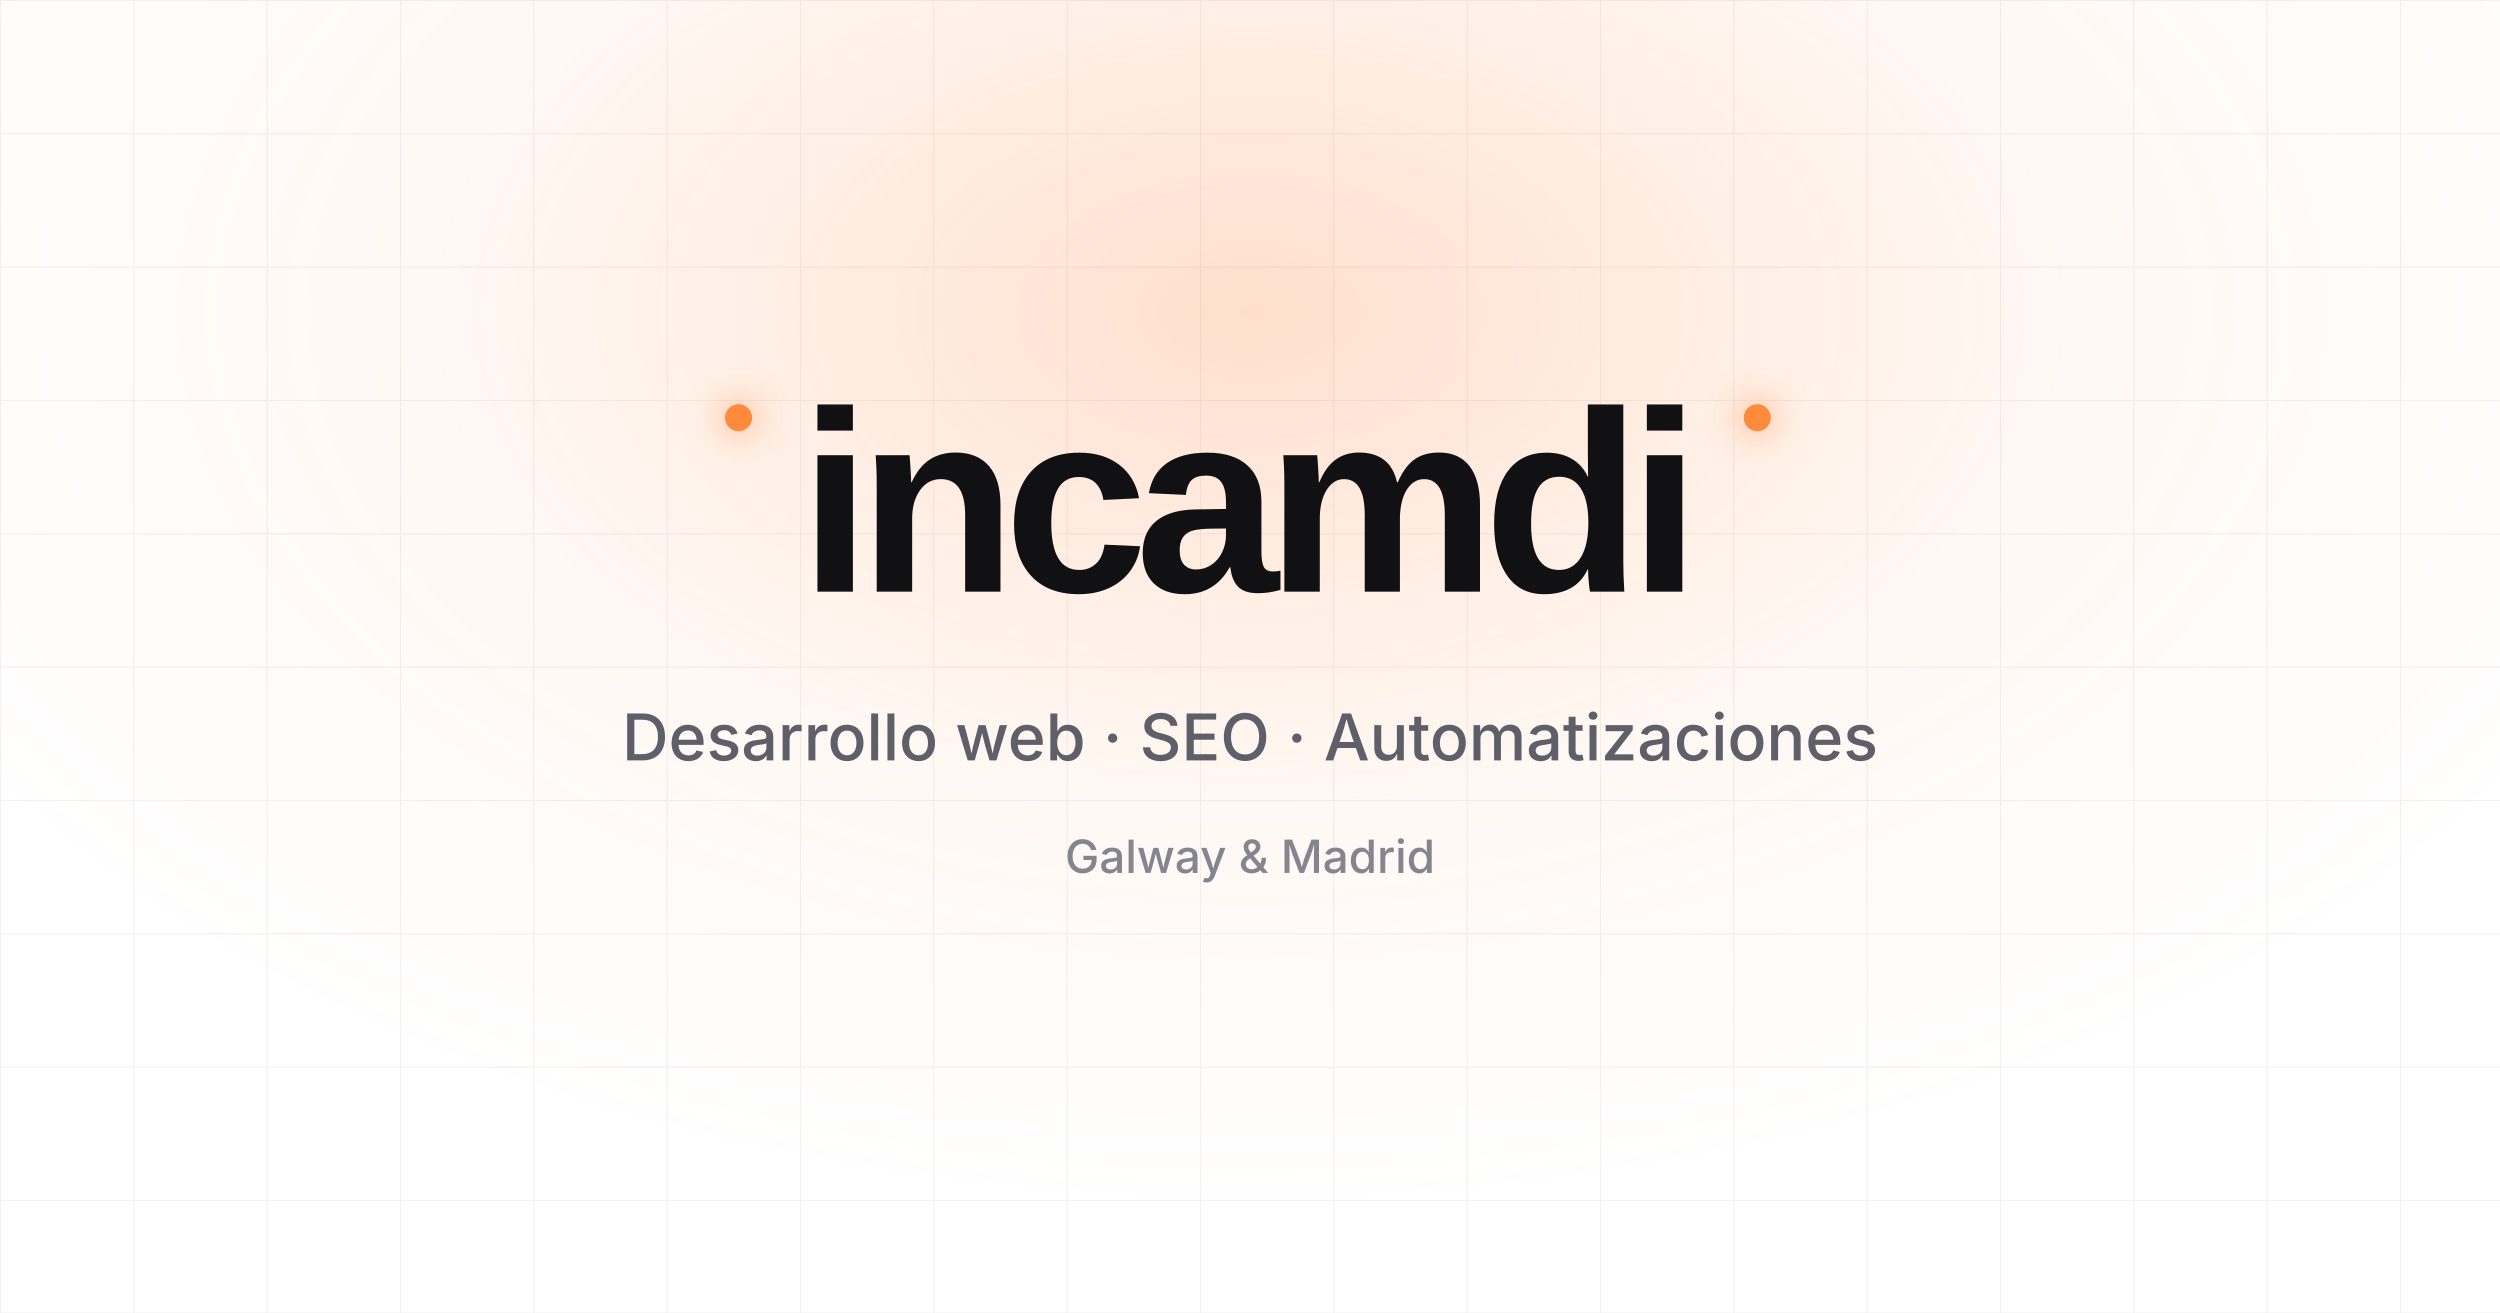
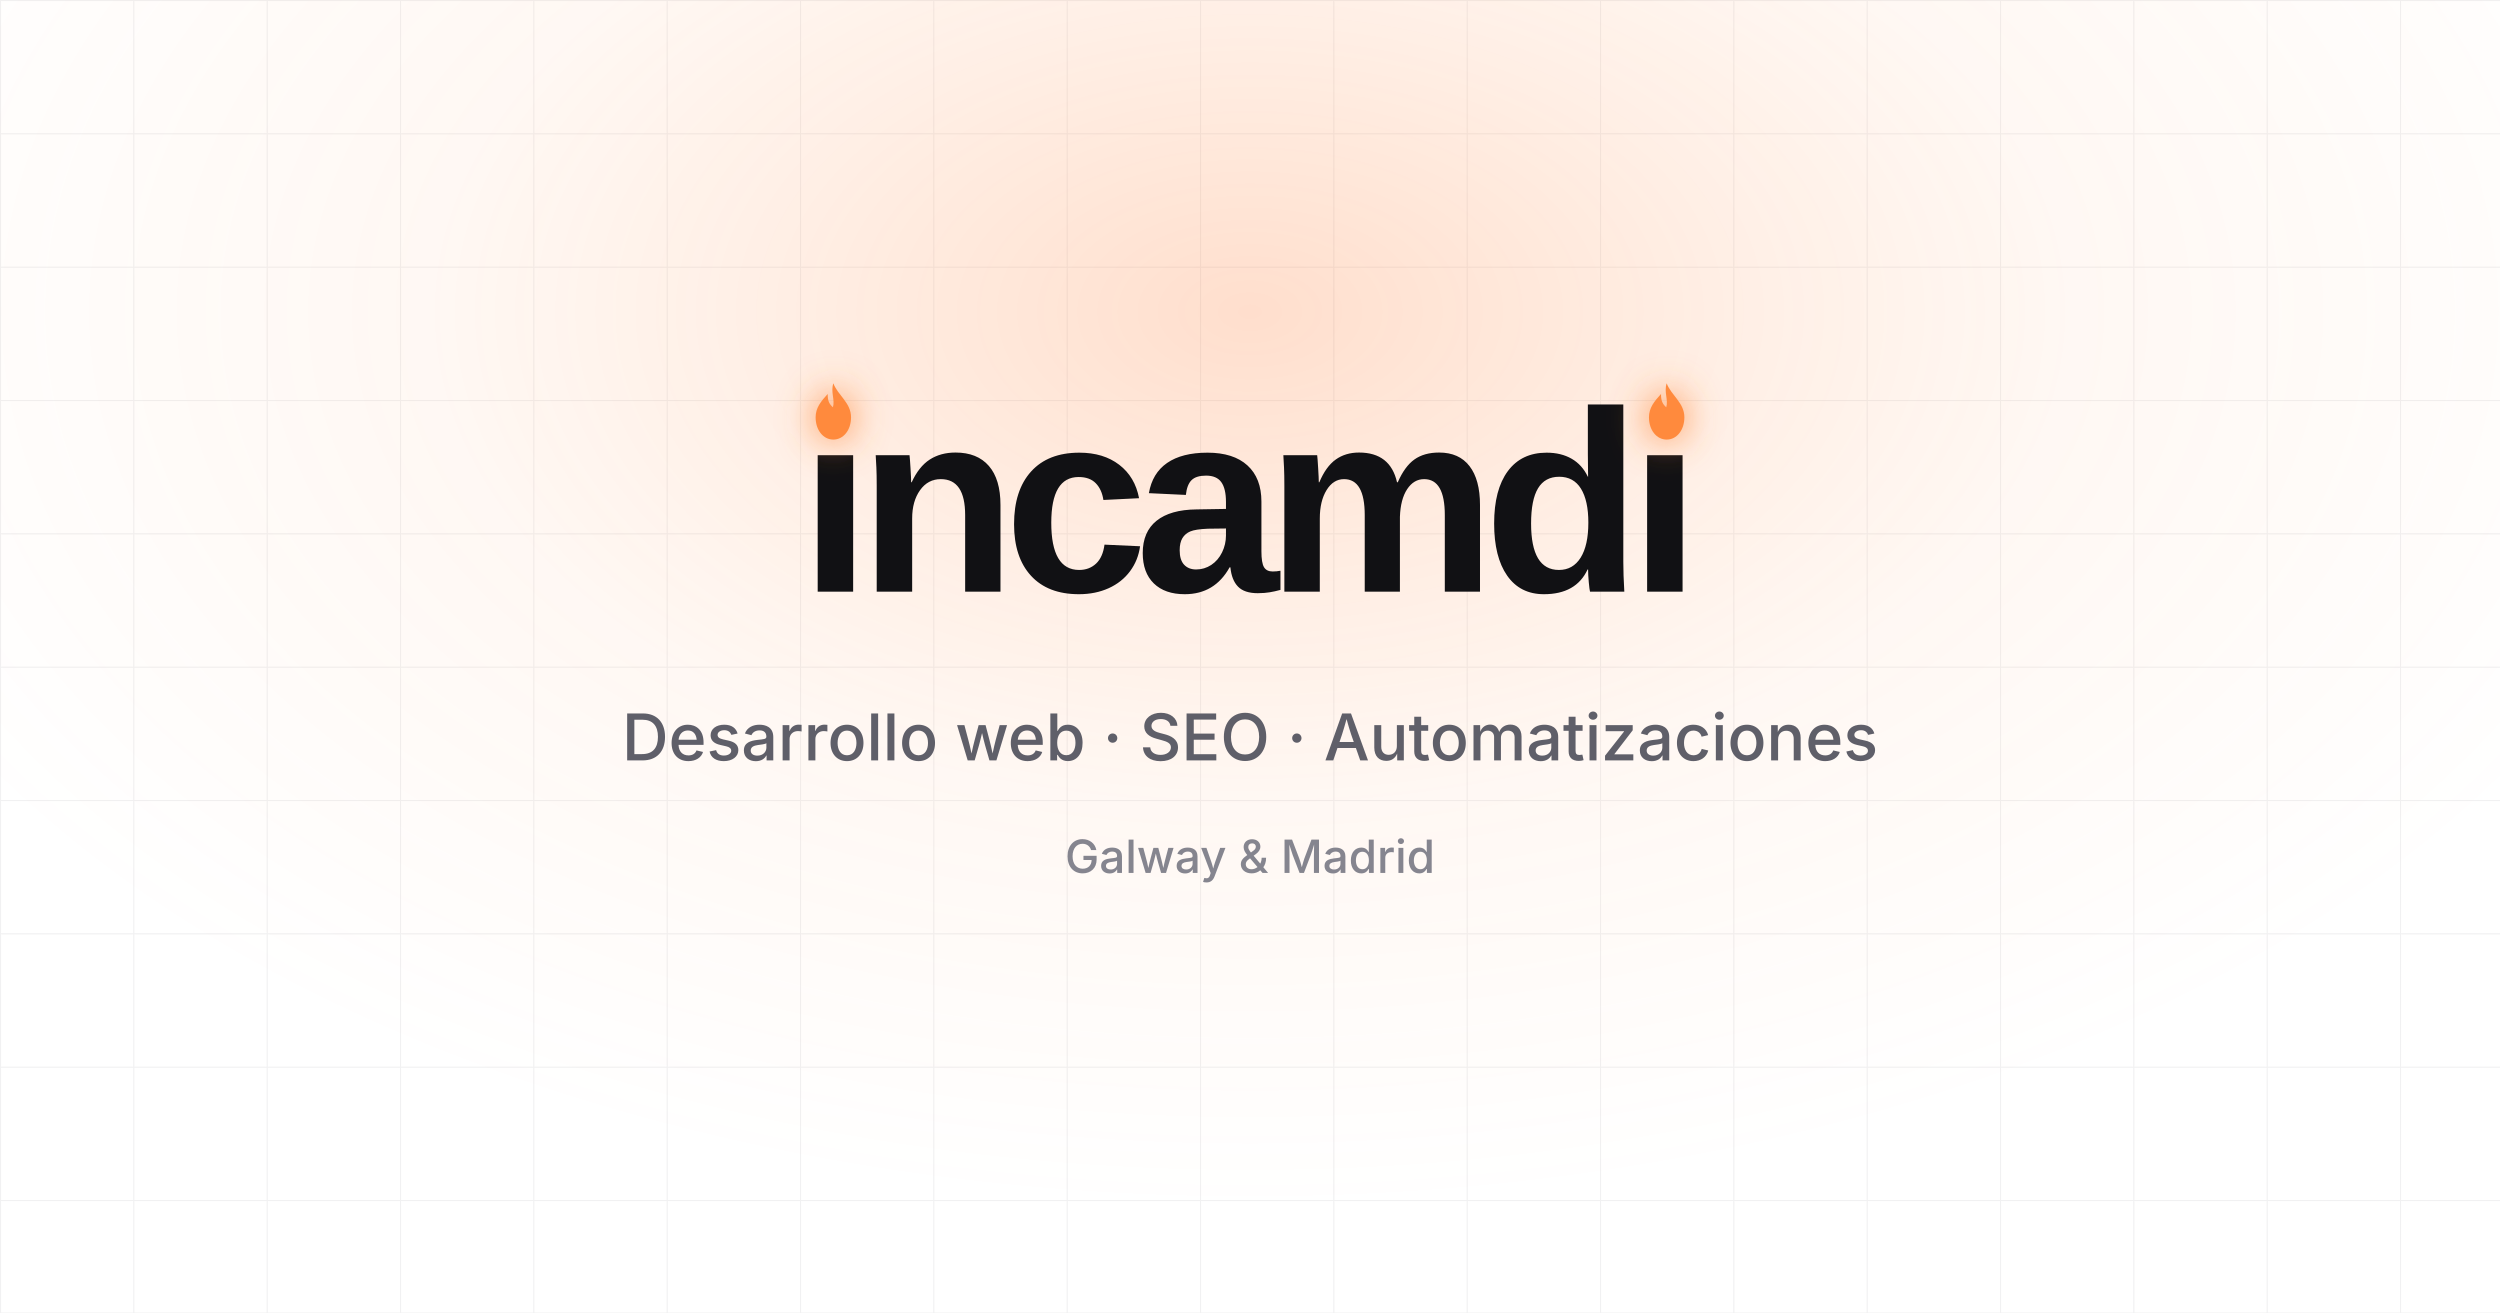
<svg xmlns="http://www.w3.org/2000/svg" width="1200" height="630" viewBox="0 0 1200 630">
  <defs>
    <radialGradient id="ember" cx="0" cy="0" r="1" gradientTransform="translate(600 150) rotate(90) scale(430 720)" gradientUnits="userSpaceOnUse">
      <stop stop-color="#ff6a1a" stop-opacity=".22" />
      <stop offset=".55" stop-color="#ff8a3d" stop-opacity=".06" />
      <stop offset="1" stop-color="#ff8a3d" stop-opacity="0" />
    </radialGradient>
    <pattern id="grid" width="64" height="64" patternUnits="userSpaceOnUse">
      <path d="M64 0H0V64" fill="none" stroke="#111114" stroke-opacity=".055" />
    </pattern>
    <filter id="glow" x="-300%" y="-300%" width="700%" height="700%">
      <feGaussianBlur stdDeviation="9" />
    </filter>
  </defs>
  <rect width="1200" height="630" fill="#fff" />
  <rect width="1200" height="630" fill="url(#grid)" />
  <rect width="1200" height="630" fill="url(#ember)" />
  <g font-family="Space Grotesk, Arial, sans-serif" font-weight="700" text-anchor="middle">
-     <text x="600" y="284" font-size="124" letter-spacing="-6" fill="#111114">incamdi</text>
-     <rect x="348" y="194" width="13" height="13" rx="6.5" fill="#ff8a3d" filter="url(#glow)" />
-     <rect x="348" y="194" width="13" height="13" rx="6.5" fill="#ff8a3d" />
-     <rect x="837" y="194" width="13" height="13" rx="6.5" fill="#ff8a3d" filter="url(#glow)" />
-     <rect x="837" y="194" width="13" height="13" rx="6.5" fill="#ff8a3d" />
+     <text x="600" y="284" font-size="124" letter-spacing="-6" fill="#111114">ıncamdı</text>
+     <path d="M400 184c2.2 5.8 8.5 9.3 8.5 16.3 0 6.2-3.7 10.7-8.5 10.7s-8.5-4.5-8.5-10.7c0-4.5 2.5-7.6 5.8-11.2-.1 3.5 1 5.1 2.5 6.4 1.1-3.6-1.2-7.2.2-11.5Z" fill="#ff8a3d" filter="url(#glow)" />
+     <path d="M400 184c2.2 5.8 8.5 9.3 8.5 16.3 0 6.2-3.7 10.7-8.5 10.7s-8.5-4.5-8.5-10.7c0-4.5 2.5-7.6 5.8-11.2-.1 3.5 1 5.1 2.5 6.4 1.1-3.6-1.2-7.2.2-11.5Z" fill="#ff8a3d" />
+     <path d="M800 184c2.2 5.8 8.5 9.3 8.5 16.3 0 6.2-3.7 10.7-8.5 10.7s-8.5-4.5-8.5-10.7c0-4.5 2.5-7.6 5.8-11.2-.1 3.5 1 5.1 2.5 6.4 1.1-3.6-1.2-7.2.2-11.5Z" fill="#ff8a3d" filter="url(#glow)" />
+     <path d="M800 184c2.2 5.8 8.5 9.3 8.5 16.3 0 6.2-3.7 10.7-8.5 10.7s-8.5-4.5-8.5-10.7c0-4.5 2.5-7.6 5.8-11.2-.1 3.5 1 5.1 2.5 6.4 1.1-3.6-1.2-7.2.2-11.5Z" fill="#ff8a3d" />
  </g>
  <text x="600" y="365" font-family="Inter, Arial, sans-serif" font-size="31" font-weight="500" text-anchor="middle" fill="#5f5f69">Desarrollo web · SEO · Automatizaciones</text>
  <text x="600" y="419" font-family="Inter, Arial, sans-serif" font-size="22" font-weight="500" text-anchor="middle" fill="#85858f">Galway &amp; Madrid</text>
</svg>
